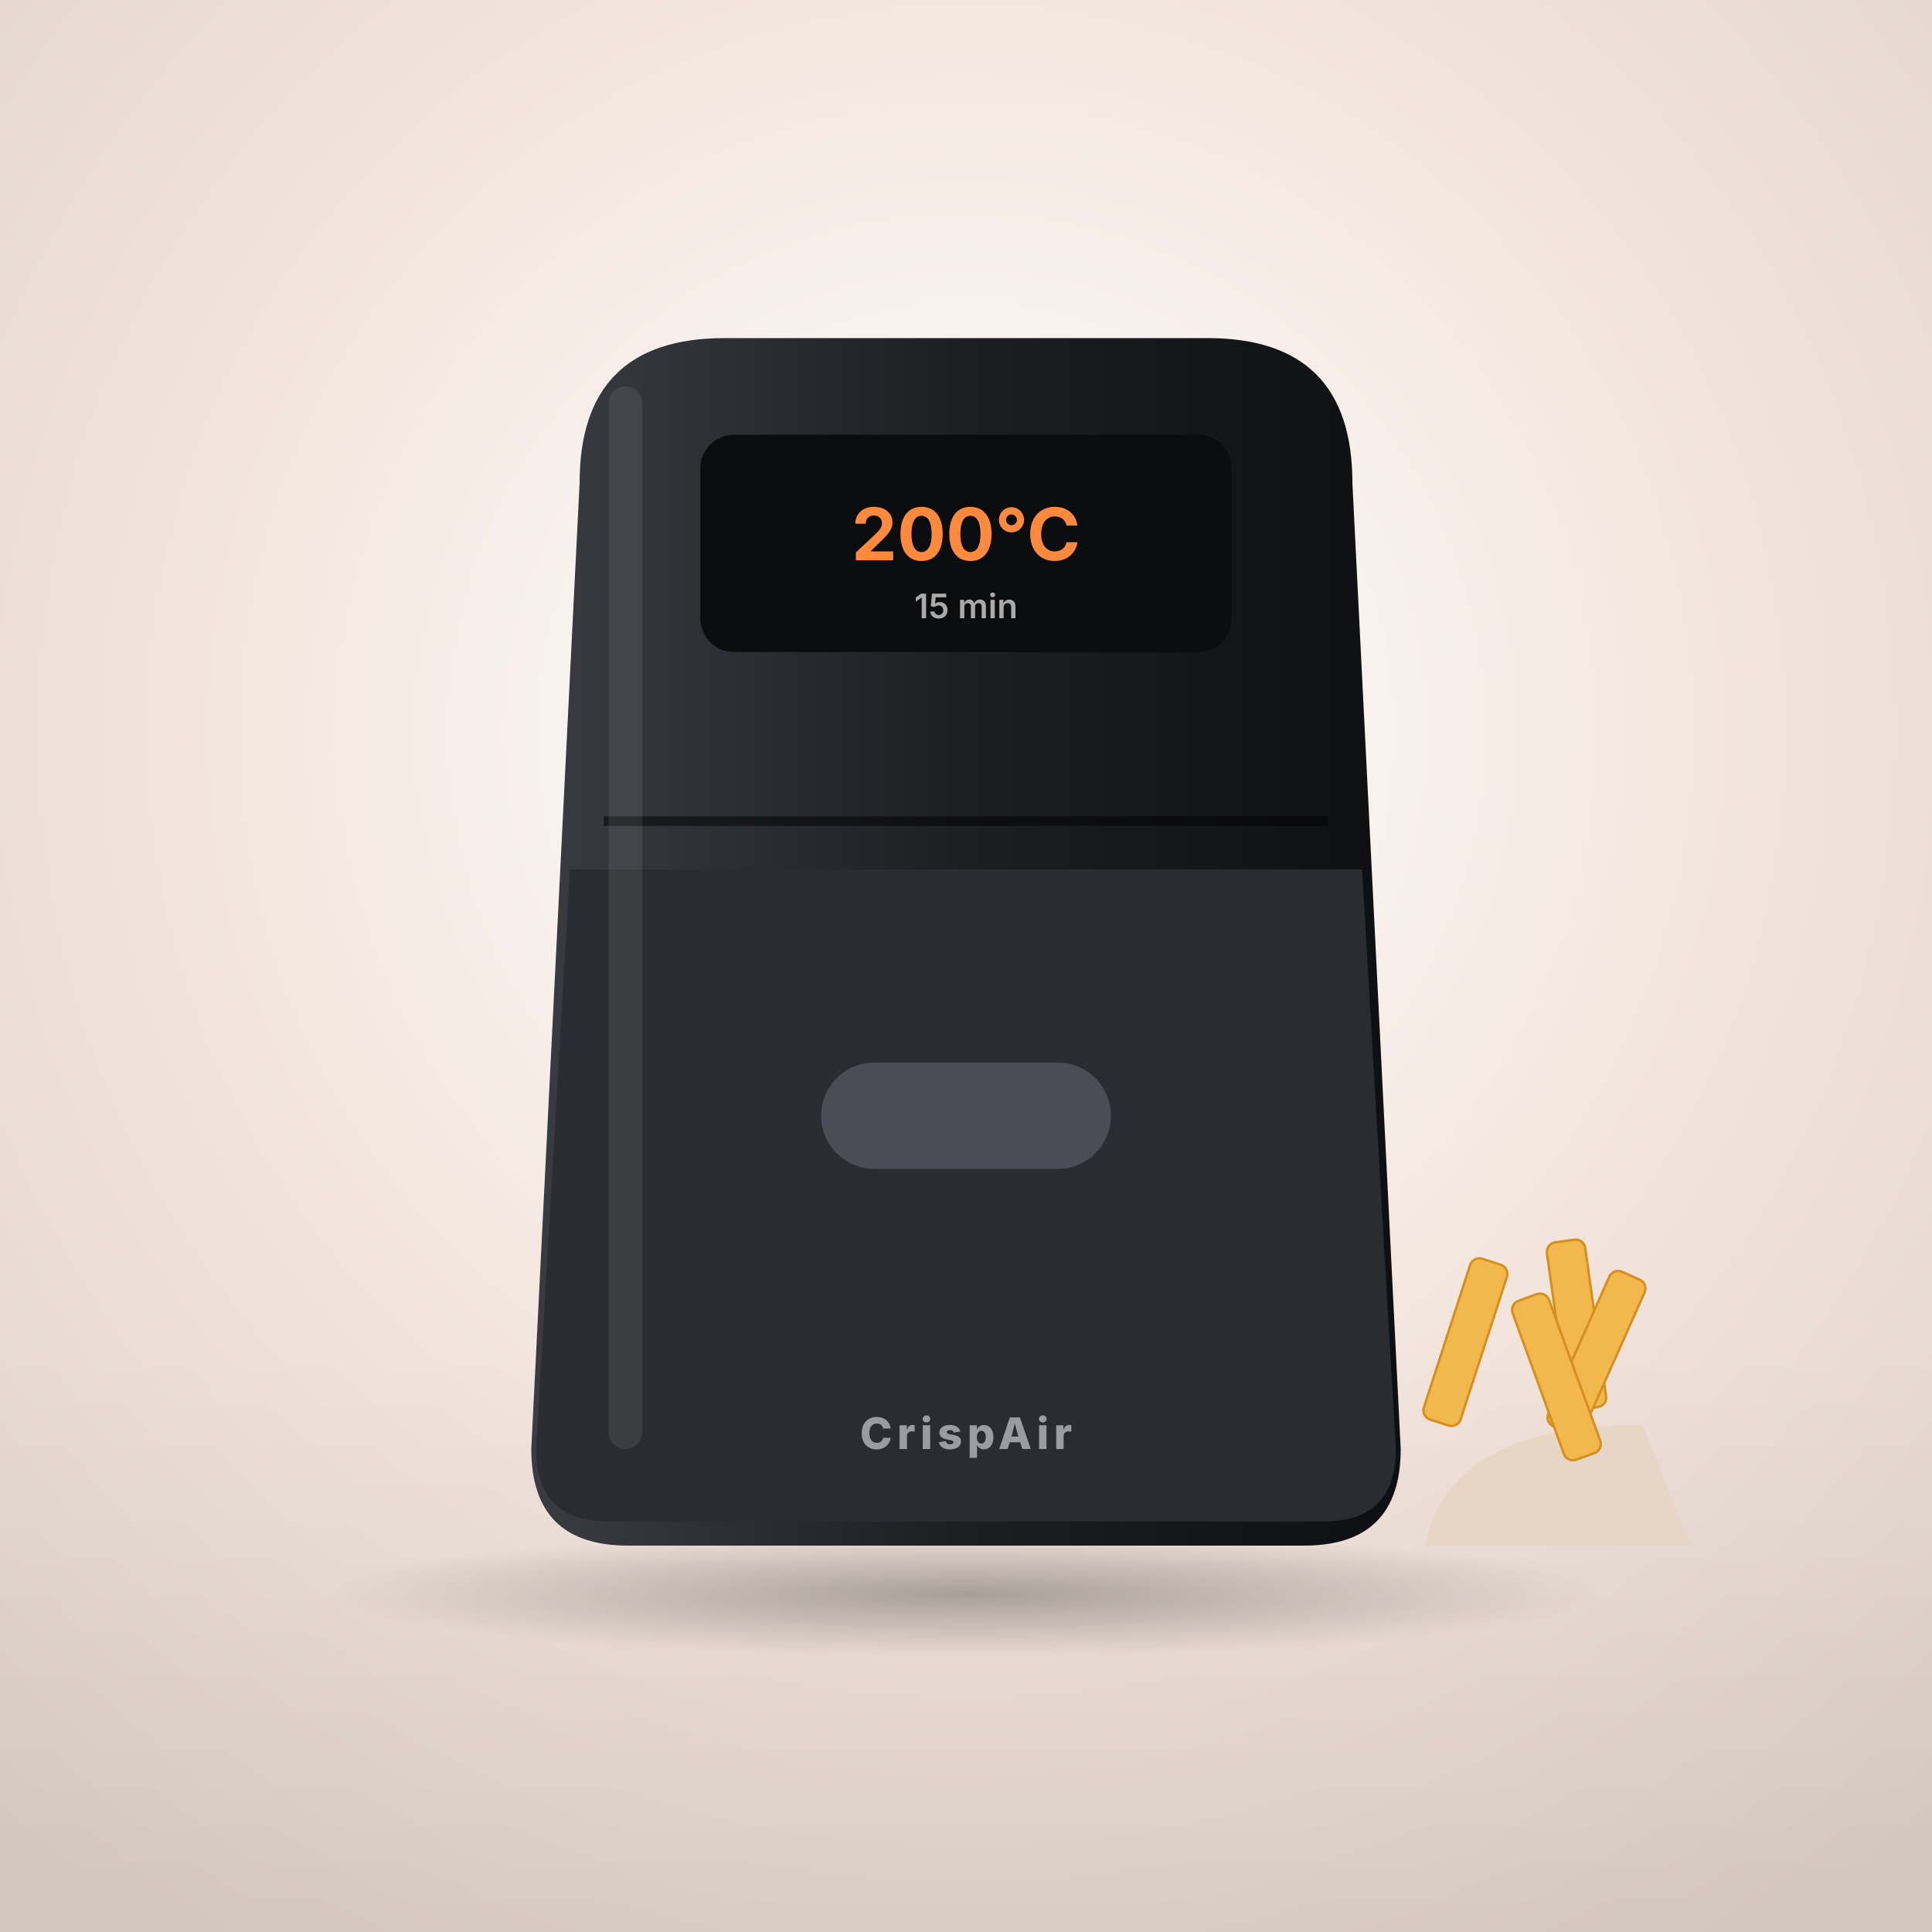
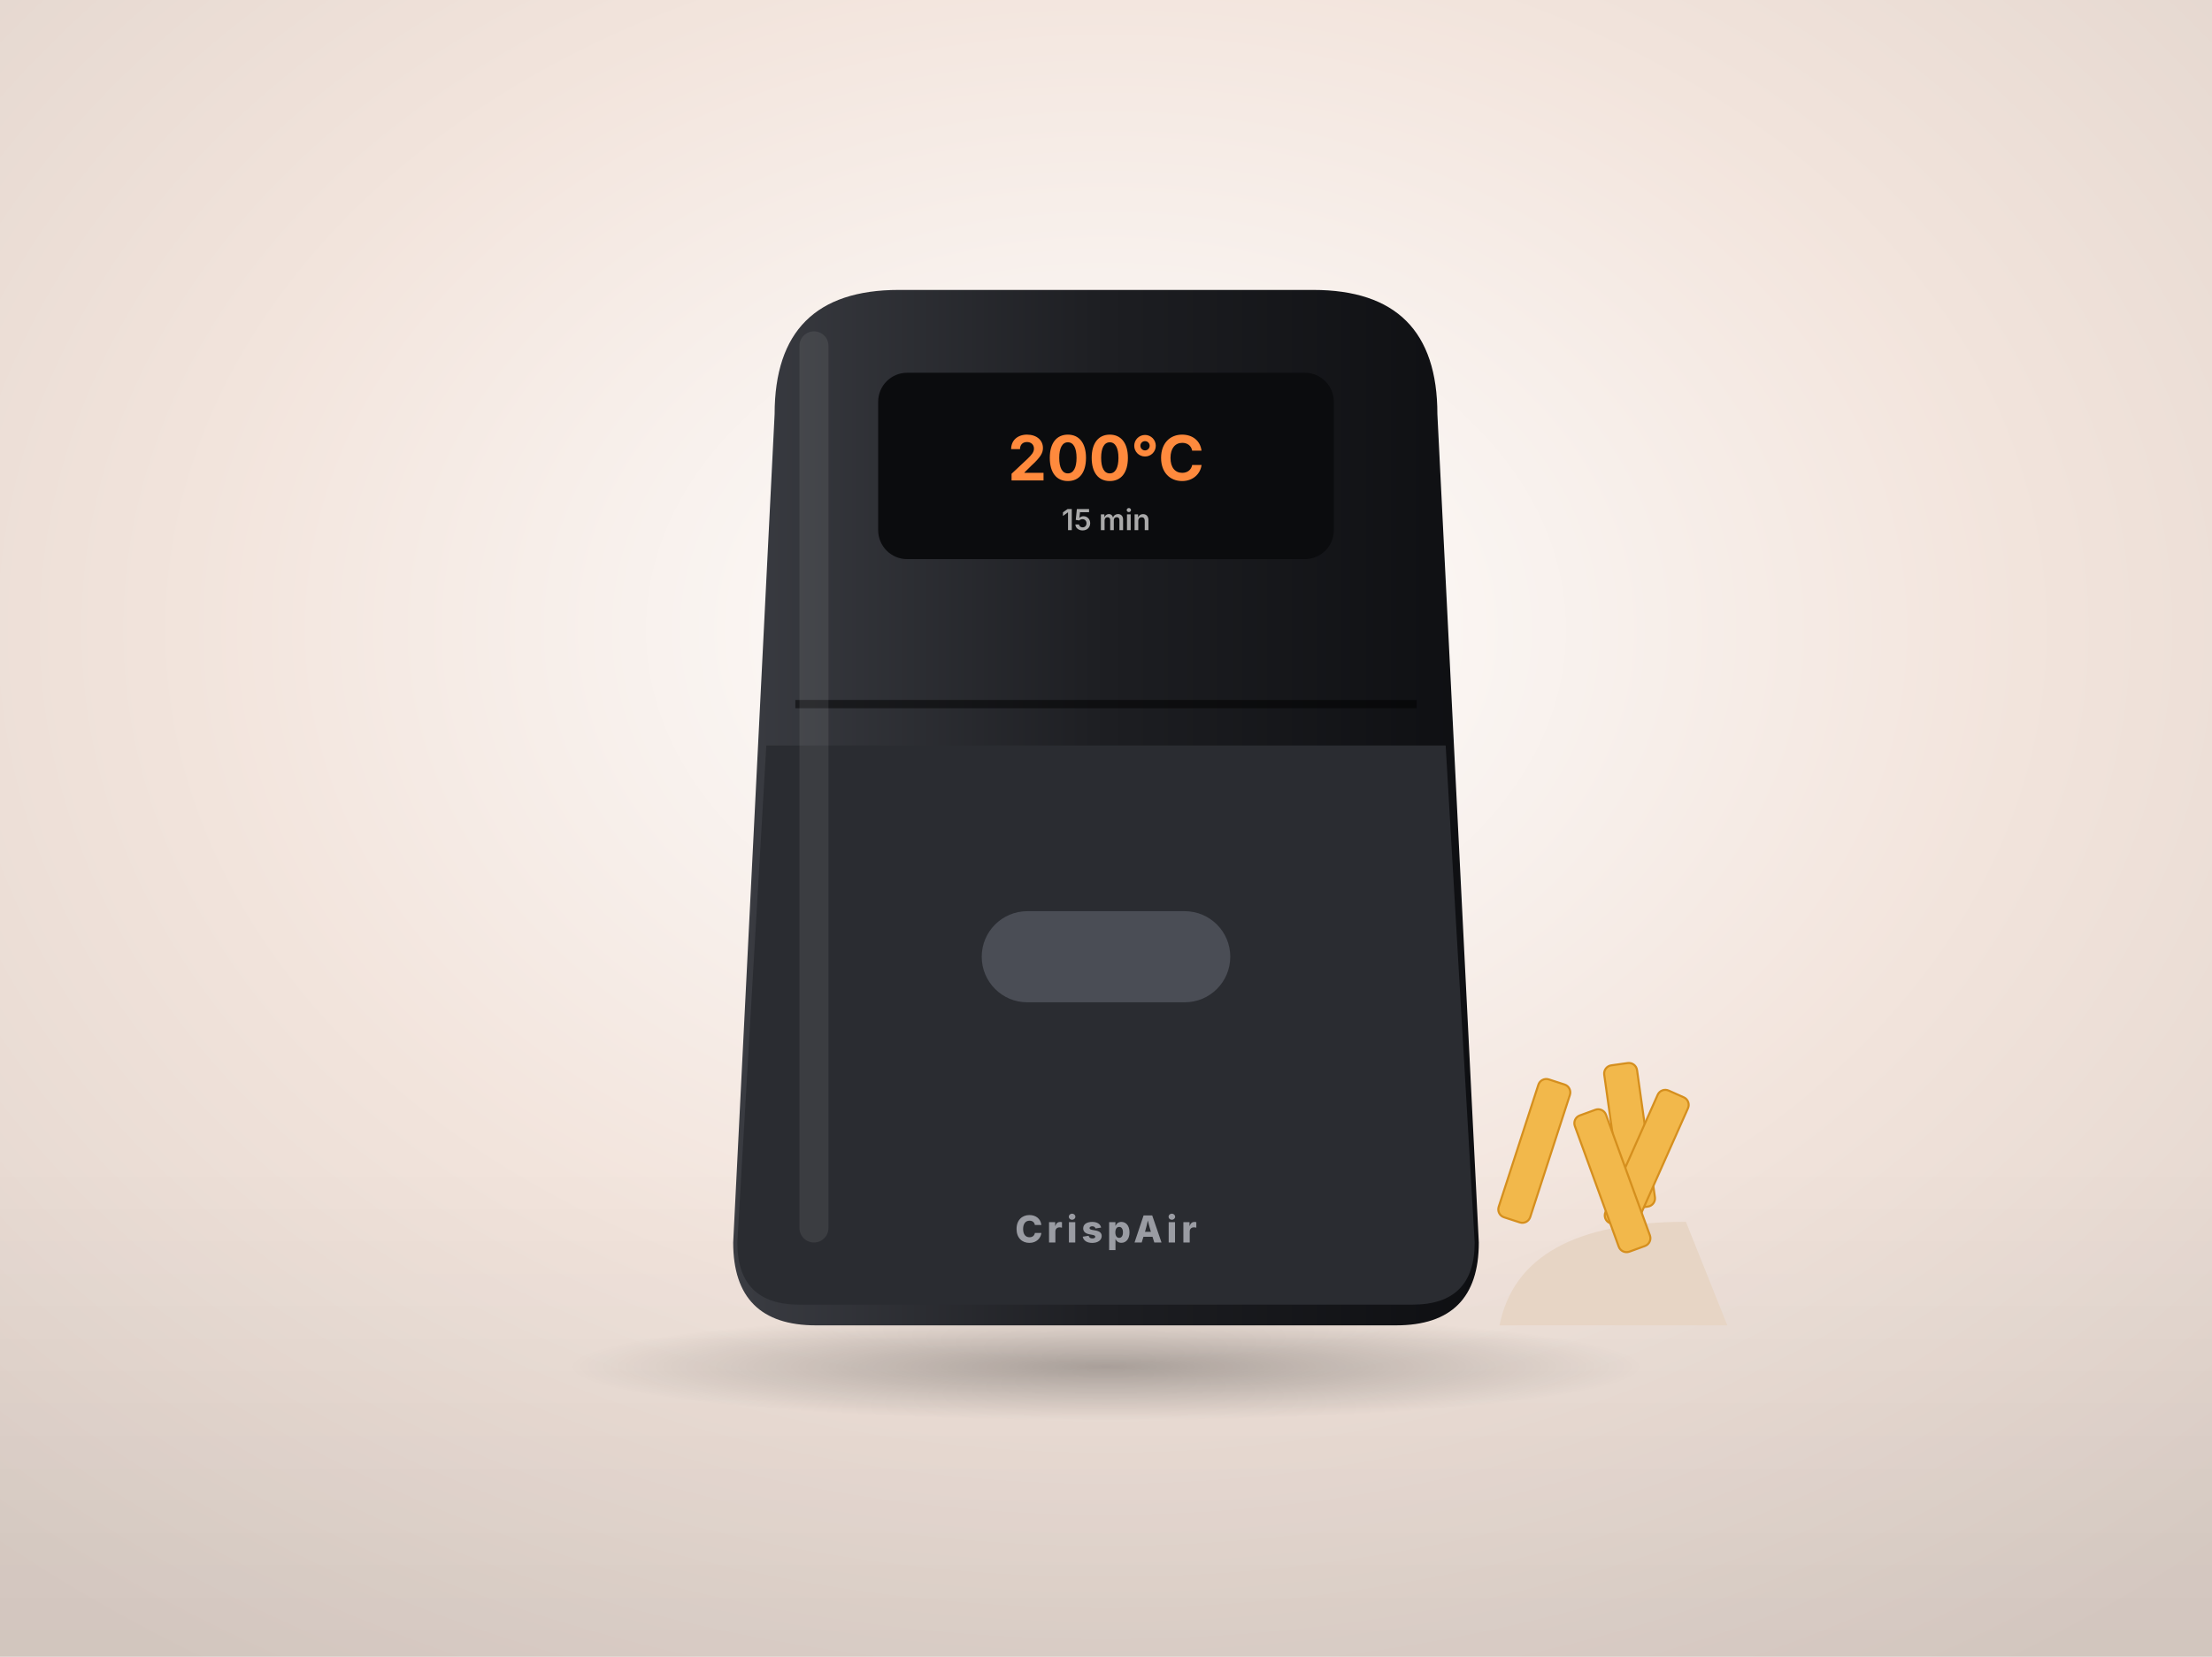
- <svg xmlns="http://www.w3.org/2000/svg" viewBox="0 0 800 800" width="800" height="800">
+ <svg xmlns="http://www.w3.org/2000/svg" viewBox="-134 0 1068 800" width="1068" height="800">
  <defs>
-     <linearGradient id="l188" x1="0" y1="0" x2="1" y2="0">
+     <linearGradient id="l189" x1="0" y1="0" x2="1" y2="0">
      <stop offset="0" stop-color="#3a3c42" stop-opacity="1" />
      <stop offset="0.5" stop-color="#1d1e22" stop-opacity="1" />
      <stop offset="1" stop-color="#0e0f12" stop-opacity="1" />
    </linearGradient>
-     <radialGradient id="r189" cx="0.5" cy="0.5" r="0.5">
+     <radialGradient id="r190" cx="0.5" cy="0.5" r="0.5">
      <stop offset="0" stop-color="#000" stop-opacity="0.28" />
      <stop offset="1" stop-color="#000" stop-opacity="0" />
    </radialGradient>
-     <radialGradient id="r190" cx="0.5" cy="0.38" r="0.75">
+     <radialGradient id="r191" cx="0.5" cy="0.38" r="0.75">
      <stop offset="0" stop-color="#ffffff" stop-opacity="1" />
      <stop offset="0.55" stop-color="#f2e4dc" stop-opacity="1" />
      <stop offset="1" stop-color="#dfd2ca" stop-opacity="1" />
    </radialGradient>
-     <linearGradient id="l191" x1="0" y1="0" x2="0" y2="1">
+     <linearGradient id="l192" x1="0" y1="0" x2="0" y2="1">
      <stop offset="0" stop-color="#000" stop-opacity="0" />
      <stop offset="1" stop-color="#000" stop-opacity="0.06" />
    </linearGradient>
  </defs>
-   <rect width="800" height="800" fill="url(#r190)" />
-   <rect y="560" width="800" height="240" fill="url(#l191)" />
-   <ellipse cx="400" cy="660" rx="260" ry="26" fill="url(#r189)" />
-   <path d="M240 200 Q240 140 300 140 L500 140 Q560 140 560 200 L580 600 Q580 640 540 640 L260 640 Q220 640 220 600 Z" fill="url(#l188)" />
+   <rect x="-134" width="1068" height="800" fill="url(#r191)" />
+   <rect x="-134" y="560" width="1068" height="240" fill="url(#l192)" />
+   <ellipse cx="400" cy="660" rx="260" ry="26" fill="url(#r190)" />
+   <path d="M240 200 Q240 140 300 140 L500 140 Q560 140 560 200 L580 600 Q580 640 540 640 L260 640 Q220 640 220 600 Z" fill="url(#l189)" />
  <rect x="290" y="180" width="220" height="90" rx="14" fill="#0b0c0e" />
  <text x="400" y="232" font-family="Inter, 'Segoe UI', Roboto, Arial, sans-serif" font-size="30" font-weight="700" fill="#ff8a3d" text-anchor="middle" letter-spacing="0">200°C</text>
  <text x="400" y="256" font-family="Inter, 'Segoe UI', Roboto, Arial, sans-serif" font-size="14" font-weight="600" fill="#aaa" text-anchor="middle" letter-spacing="0">15 min</text>
  <path d="M236 360 L564 360 L578 600 Q578 630 548 630 L252 630 Q222 630 222 600 Z" fill="#2a2c31" />
  <rect x="340" y="440" width="120" height="44" rx="22" fill="#4a4d55" />
  <path d="M250 340 L550 340" stroke="#000" stroke-opacity=".5" stroke-width="4" />
  <text x="400" y="600" font-family="Inter, 'Segoe UI', Roboto, Arial, sans-serif" font-size="18" font-weight="800" fill="#9a9ca3" text-anchor="middle" letter-spacing="2">CrispAir</text>
  <rect x="252" y="160" width="14" height="440" rx="7" fill="#fff" opacity=".08" />
  <path d="M590 640 Q600 590 680 590 L700 640 Z" fill="#e7d5c5" />
  <rect x="610" y="520" width="16" height="70" rx="4" fill="#f2b84b" stroke="#d58f1e" transform="rotate(18 610 520)" />
  <rect x="640" y="515" width="16" height="70" rx="4" fill="#f2b84b" stroke="#d58f1e" transform="rotate(-8 640 515)" />
  <rect x="668" y="525" width="16" height="70" rx="4" fill="#f2b84b" stroke="#d58f1e" transform="rotate(24 668 525)" />
  <rect x="625" y="540" width="16" height="70" rx="4" fill="#f2b84b" stroke="#d58f1e" transform="rotate(-20 625 540)" />
</svg>
